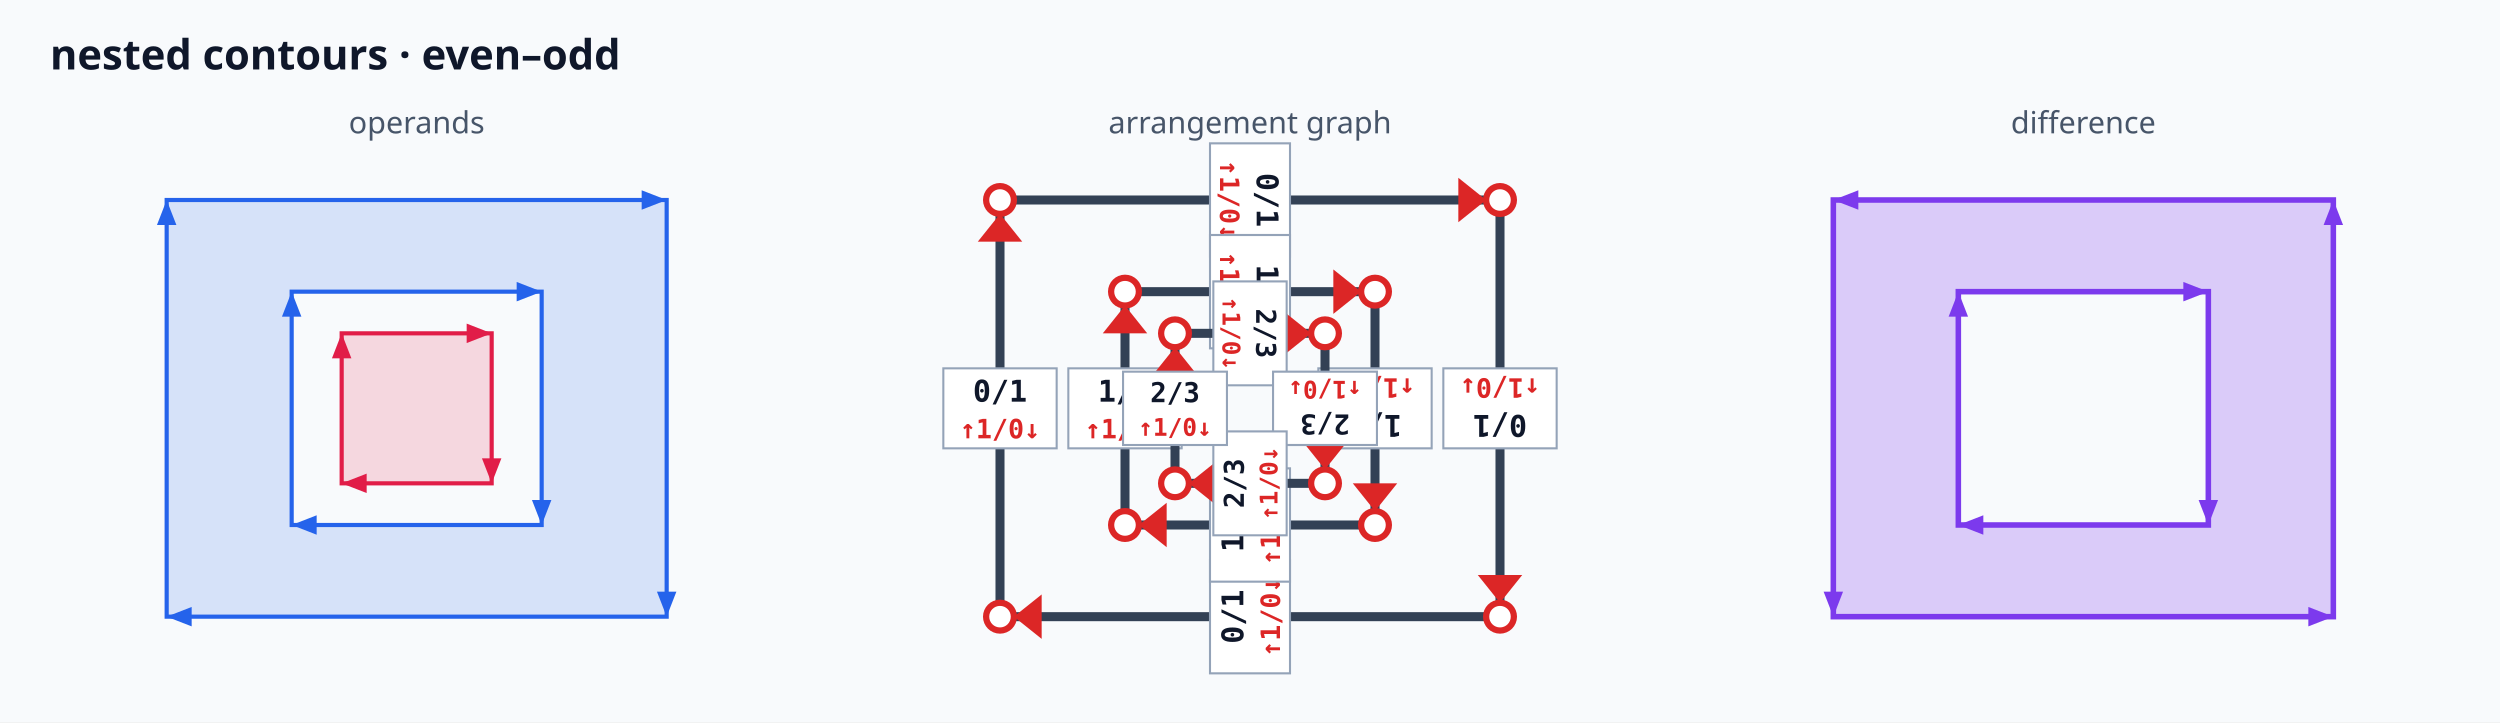
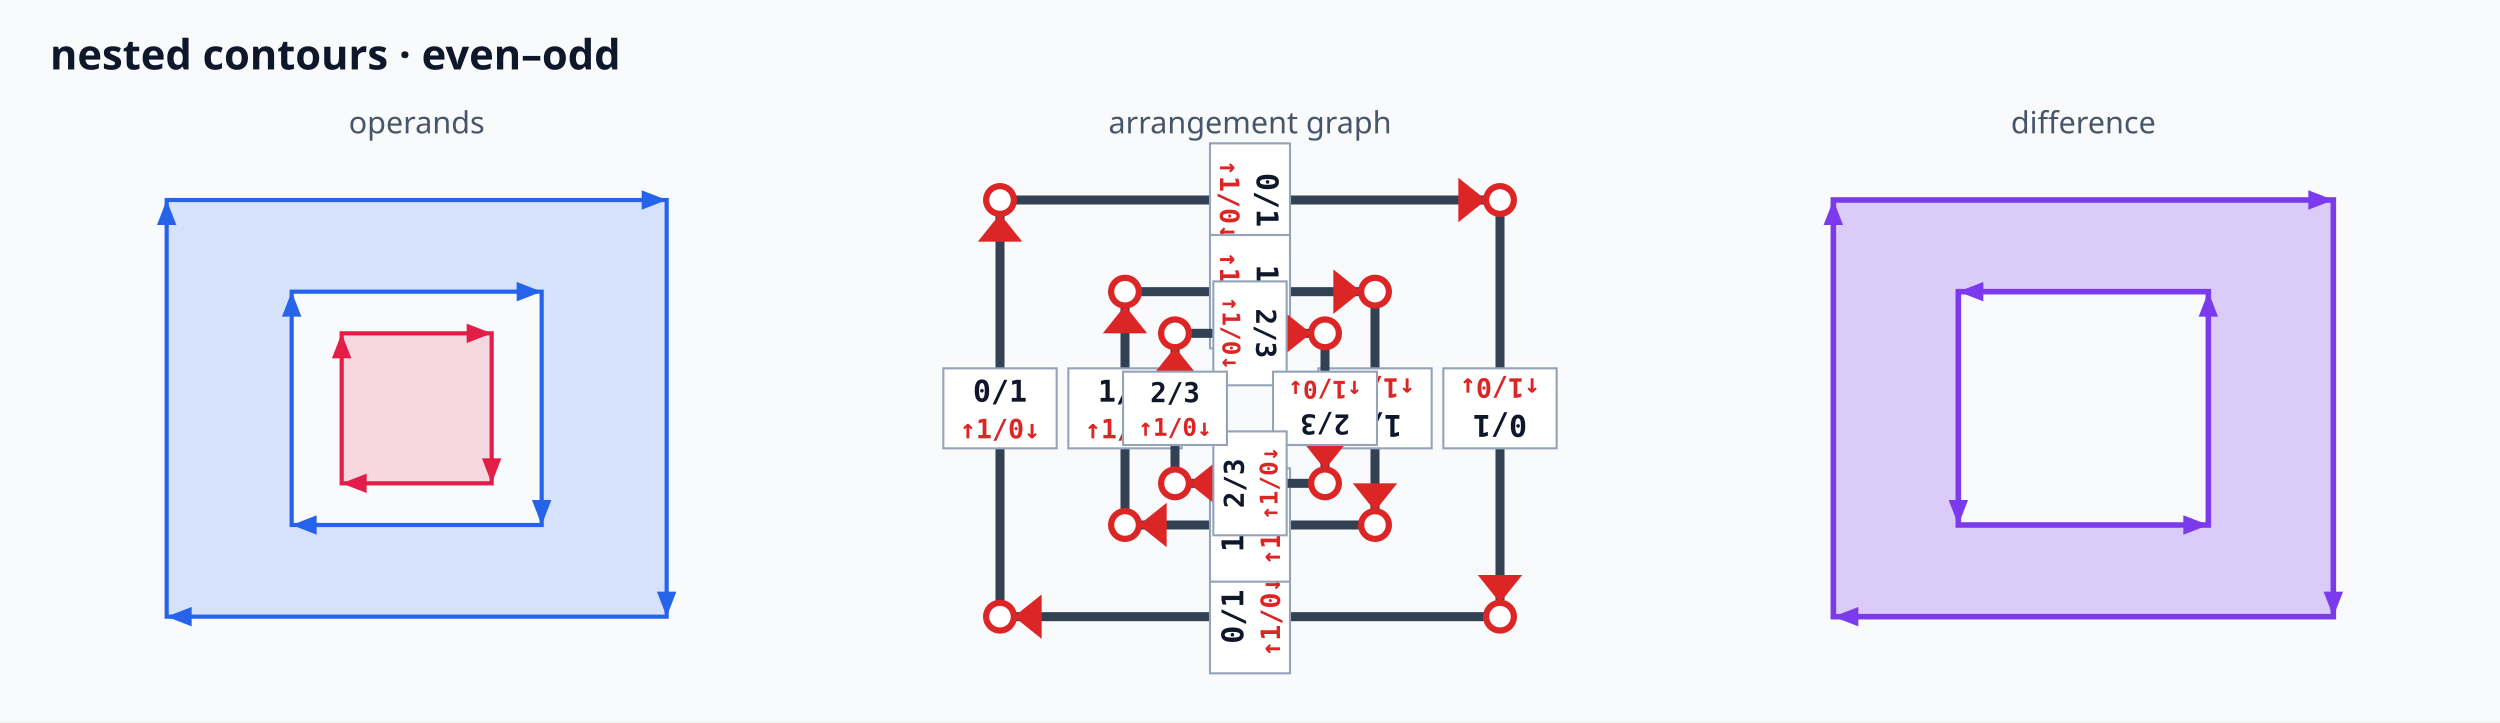
<svg xmlns="http://www.w3.org/2000/svg" viewBox="0 0 900 260" width="900" height="260">
  <rect x="0" y="0" width="900" height="260" style="fill: #f8fafc; stroke: none" />
  <text x="18" y="25" font-size="15" style="fill: #0f172a; font-family: system-ui; font-weight: 600">nested contours · even–odd</text>
  <text x="150" y="48" font-size="11" style="fill: #475569; font-family: system-ui; text-anchor: middle">operands</text>
  <text x="450" y="48" font-size="11" style="fill: #475569; font-family: system-ui; text-anchor: middle">arrangement graph</text>
  <text x="750" y="48" font-size="11" style="fill: #475569; font-family: system-ui; text-anchor: middle">difference</text>
  <path d="M 60 72 H 240 V 222 H 60 Z M 105 105 H 195 V 189 H 105 Z" style="fill: #2563eb; fill-opacity: 0.16; fill-rule: evenodd; stroke: #2563eb; stroke-width: 1.5" />
  <path d="M 123 120 H 177 V 174 H 123 Z" style="fill: #e11d48; fill-opacity: 0.16; fill-rule: evenodd; stroke: #e11d48; stroke-width: 1.5" />
-   <path d="M 840 72 H 660 V 222 H 840 Z M 705 105 H 795 V 189 H 705 Z" style="fill: #7c3aed; fill-opacity: 0.24; fill-rule: evenodd; stroke: #7c3aed; stroke-width: 2" />
+   <path d="M 660 72 H 840 V 222 H 660 Z M 795 105 H 705 V 189 H 795 Z" style="fill: #7c3aed; fill-opacity: 0.24; fill-rule: evenodd; stroke: #7c3aed; stroke-width: 2" />
  <path d="M 240 72 L 231 75.5 V 68.5 Z" style="fill: #2563eb; fill-opacity: 1.0; stroke: none" />
  <path d="M 240 222 L 236.5 213 H 243.5 Z" style="fill: #2563eb; fill-opacity: 1.0; stroke: none" />
  <path d="M 60 222 L 69 218.5 V 225.5 Z" style="fill: #2563eb; fill-opacity: 1.0; stroke: none" />
  <path d="M 60 72 L 63.5 81 H 56.5 Z" style="fill: #2563eb; fill-opacity: 1.0; stroke: none" />
  <path d="M 195 105 L 186 108.5 V 101.5 Z" style="fill: #2563eb; fill-opacity: 1.0; stroke: none" />
  <path d="M 195 189 L 191.5 180 H 198.5 Z" style="fill: #2563eb; fill-opacity: 1.0; stroke: none" />
  <path d="M 105 189 L 114 185.5 V 192.5 Z" style="fill: #2563eb; fill-opacity: 1.0; stroke: none" />
  <path d="M 105 105 L 108.5 114 H 101.5 Z" style="fill: #2563eb; fill-opacity: 1.0; stroke: none" />
  <path d="M 177 120 L 168 123.5 V 116.5 Z" style="fill: #e11d48; fill-opacity: 1.0; stroke: none" />
  <path d="M 177 174 L 173.5 165 H 180.5 Z" style="fill: #e11d48; fill-opacity: 1.0; stroke: none" />
  <path d="M 123 174 L 132 170.5 V 177.5 Z" style="fill: #e11d48; fill-opacity: 1.0; stroke: none" />
  <path d="M 123 120 L 126.5 129 H 119.5 Z" style="fill: #e11d48; fill-opacity: 1.0; stroke: none" />
  <path d="M 360 72 H 540" style="fill: none; stroke: #334155; stroke-width: 3.25" />
  <path d="M 535 72 L 525 80 V 64 Z" style="fill: #dc2626; fill-opacity: 1.0; stroke: none" />
  <rect x="429.6" y="57.6" width="40.8" height="28.8" style="fill: #fff; stroke: #94a3b8; stroke-width: 0.75" transform="rotate(90 450 72)" />
  <text x="450" y="69.6" font-size="10.8" style="fill: #0f172a; font-family: ui-monospace, monospace; font-weight: 700; text-anchor: middle" transform="rotate(90 450 72)">0/1</text>
  <text x="450" y="82.8" font-size="9.6" style="fill: #dc2626; font-family: ui-monospace, monospace; font-weight: 700; text-anchor: middle" transform="rotate(90 450 72)">↑1/0↓</text>
  <path d="M 540 72 V 222" style="fill: none; stroke: #334155; stroke-width: 3.25" />
  <path d="M 540 217 L 532 207 H 548 Z" style="fill: #dc2626; fill-opacity: 1.0; stroke: none" />
  <rect x="519.6" y="132.6" width="40.8" height="28.8" style="fill: #fff; stroke: #94a3b8; stroke-width: 0.75" transform="rotate(180 540 147)" />
  <text x="540" y="144.6" font-size="10.8" style="fill: #0f172a; font-family: ui-monospace, monospace; font-weight: 700; text-anchor: middle" transform="rotate(180 540 147)">0/1</text>
  <text x="540" y="157.8" font-size="9.6" style="fill: #dc2626; font-family: ui-monospace, monospace; font-weight: 700; text-anchor: middle" transform="rotate(180 540 147)">↑1/0↓</text>
  <path d="M 540 222 H 360" style="fill: none; stroke: #334155; stroke-width: 3.25" />
  <path d="M 365 222 L 375 214 V 230 Z" style="fill: #dc2626; fill-opacity: 1.0; stroke: none" />
  <rect x="429.6" y="207.6" width="40.8" height="28.8" style="fill: #fff; stroke: #94a3b8; stroke-width: 0.75" transform="rotate(270 450 222)" />
  <text x="450" y="219.6" font-size="10.8" style="fill: #0f172a; font-family: ui-monospace, monospace; font-weight: 700; text-anchor: middle" transform="rotate(270 450 222)">0/1</text>
  <text x="450" y="232.8" font-size="9.6" style="fill: #dc2626; font-family: ui-monospace, monospace; font-weight: 700; text-anchor: middle" transform="rotate(270 450 222)">↑1/0↓</text>
  <path d="M 360 222 V 72" style="fill: none; stroke: #334155; stroke-width: 3.25" />
  <path d="M 360 77 L 368 87 H 352 Z" style="fill: #dc2626; fill-opacity: 1.0; stroke: none" />
  <rect x="339.6" y="132.6" width="40.8" height="28.8" style="fill: #fff; stroke: #94a3b8; stroke-width: 0.75" transform="rotate(0 360 147)" />
  <text x="360" y="144.6" font-size="10.8" style="fill: #0f172a; font-family: ui-monospace, monospace; font-weight: 700; text-anchor: middle" transform="rotate(0 360 147)">0/1</text>
  <text x="360" y="157.8" font-size="9.6" style="fill: #dc2626; font-family: ui-monospace, monospace; font-weight: 700; text-anchor: middle" transform="rotate(0 360 147)">↑1/0↓</text>
  <path d="M 405 105 H 495" style="fill: none; stroke: #334155; stroke-width: 3.25" />
  <path d="M 490 105 L 480 113 V 97 Z" style="fill: #dc2626; fill-opacity: 1.0; stroke: none" />
  <rect x="429.6" y="90.6" width="40.8" height="28.8" style="fill: #fff; stroke: #94a3b8; stroke-width: 0.75" transform="rotate(90 450 105)" />
  <text x="450" y="102.6" font-size="10.8" style="fill: #0f172a; font-family: ui-monospace, monospace; font-weight: 700; text-anchor: middle" transform="rotate(90 450 105)">1/2</text>
  <text x="450" y="115.8" font-size="9.6" style="fill: #dc2626; font-family: ui-monospace, monospace; font-weight: 700; text-anchor: middle" transform="rotate(90 450 105)">↑1/0↓</text>
  <path d="M 495 105 V 189" style="fill: none; stroke: #334155; stroke-width: 3.25" />
  <path d="M 495 184 L 487 174 H 503 Z" style="fill: #dc2626; fill-opacity: 1.0; stroke: none" />
  <rect x="474.6" y="132.6" width="40.8" height="28.8" style="fill: #fff; stroke: #94a3b8; stroke-width: 0.75" transform="rotate(180 495 147)" />
  <text x="495" y="144.6" font-size="10.8" style="fill: #0f172a; font-family: ui-monospace, monospace; font-weight: 700; text-anchor: middle" transform="rotate(180 495 147)">1/2</text>
  <text x="495" y="157.8" font-size="9.6" style="fill: #dc2626; font-family: ui-monospace, monospace; font-weight: 700; text-anchor: middle" transform="rotate(180 495 147)">↑1/0↓</text>
  <path d="M 495 189 H 405" style="fill: none; stroke: #334155; stroke-width: 3.25" />
  <path d="M 410 189 L 420 181 V 197 Z" style="fill: #dc2626; fill-opacity: 1.0; stroke: none" />
  <rect x="429.6" y="174.6" width="40.8" height="28.8" style="fill: #fff; stroke: #94a3b8; stroke-width: 0.75" transform="rotate(270 450 189)" />
  <text x="450" y="186.6" font-size="10.8" style="fill: #0f172a; font-family: ui-monospace, monospace; font-weight: 700; text-anchor: middle" transform="rotate(270 450 189)">1/2</text>
  <text x="450" y="199.8" font-size="9.6" style="fill: #dc2626; font-family: ui-monospace, monospace; font-weight: 700; text-anchor: middle" transform="rotate(270 450 189)">↑1/0↓</text>
  <path d="M 405 189 V 105" style="fill: none; stroke: #334155; stroke-width: 3.25" />
  <path d="M 405 110 L 413 120 H 397 Z" style="fill: #dc2626; fill-opacity: 1.0; stroke: none" />
  <rect x="384.6" y="132.6" width="40.8" height="28.8" style="fill: #fff; stroke: #94a3b8; stroke-width: 0.75" transform="rotate(0 405 147)" />
  <text x="405" y="144.6" font-size="10.8" style="fill: #0f172a; font-family: ui-monospace, monospace; font-weight: 700; text-anchor: middle" transform="rotate(0 405 147)">1/2</text>
  <text x="405" y="157.8" font-size="9.6" style="fill: #dc2626; font-family: ui-monospace, monospace; font-weight: 700; text-anchor: middle" transform="rotate(0 405 147)">↑1/0↓</text>
  <path d="M 423 120 H 477" style="fill: none; stroke: #334155; stroke-width: 3.25" />
  <path d="M 472 120 L 462 128 V 112 Z" style="fill: #dc2626; fill-opacity: 1.0; stroke: none" />
  <rect x="431.3" y="106.8" width="37.4" height="26.4" style="fill: #fff; stroke: #94a3b8; stroke-width: 0.75" transform="rotate(90 450 120)" />
  <text x="450" y="117.8" font-size="9.9" style="fill: #0f172a; font-family: ui-monospace, monospace; font-weight: 700; text-anchor: middle" transform="rotate(90 450 120)">2/3</text>
  <text x="450" y="129.9" font-size="8.8" style="fill: #dc2626; font-family: ui-monospace, monospace; font-weight: 700; text-anchor: middle" transform="rotate(90 450 120)">↑1/0↓</text>
  <path d="M 477 120 V 174" style="fill: none; stroke: #334155; stroke-width: 3.25" />
  <path d="M 477 169 L 469 159 H 485 Z" style="fill: #dc2626; fill-opacity: 1.0; stroke: none" />
  <rect x="458.3" y="133.8" width="37.4" height="26.4" style="fill: #fff; stroke: #94a3b8; stroke-width: 0.75" transform="rotate(180 477 147)" />
  <text x="477" y="144.8" font-size="9.9" style="fill: #0f172a; font-family: ui-monospace, monospace; font-weight: 700; text-anchor: middle" transform="rotate(180 477 147)">2/3</text>
  <text x="477" y="156.9" font-size="8.8" style="fill: #dc2626; font-family: ui-monospace, monospace; font-weight: 700; text-anchor: middle" transform="rotate(180 477 147)">↑1/0↓</text>
  <path d="M 477 174 H 423" style="fill: none; stroke: #334155; stroke-width: 3.25" />
  <path d="M 428 174 L 438 166 V 182 Z" style="fill: #dc2626; fill-opacity: 1.0; stroke: none" />
  <rect x="431.3" y="160.8" width="37.4" height="26.4" style="fill: #fff; stroke: #94a3b8; stroke-width: 0.75" transform="rotate(270 450 174)" />
  <text x="450" y="171.8" font-size="9.9" style="fill: #0f172a; font-family: ui-monospace, monospace; font-weight: 700; text-anchor: middle" transform="rotate(270 450 174)">2/3</text>
  <text x="450" y="183.9" font-size="8.8" style="fill: #dc2626; font-family: ui-monospace, monospace; font-weight: 700; text-anchor: middle" transform="rotate(270 450 174)">↑1/0↓</text>
  <path d="M 423 174 V 120" style="fill: none; stroke: #334155; stroke-width: 3.25" />
  <path d="M 423 125 L 431 135 H 415 Z" style="fill: #dc2626; fill-opacity: 1.0; stroke: none" />
  <rect x="404.3" y="133.8" width="37.4" height="26.4" style="fill: #fff; stroke: #94a3b8; stroke-width: 0.75" transform="rotate(0 423 147)" />
  <text x="423" y="144.8" font-size="9.9" style="fill: #0f172a; font-family: ui-monospace, monospace; font-weight: 700; text-anchor: middle" transform="rotate(0 423 147)">2/3</text>
  <text x="423" y="156.9" font-size="8.8" style="fill: #dc2626; font-family: ui-monospace, monospace; font-weight: 700; text-anchor: middle" transform="rotate(0 423 147)">↑1/0↓</text>
  <circle cx="360" cy="72" r="5" style="fill: #fff; stroke: #dc2626; stroke-width: 2.25" />
  <circle cx="540" cy="72" r="5" style="fill: #fff; stroke: #dc2626; stroke-width: 2.25" />
  <circle cx="540" cy="222" r="5" style="fill: #fff; stroke: #dc2626; stroke-width: 2.25" />
  <circle cx="360" cy="222" r="5" style="fill: #fff; stroke: #dc2626; stroke-width: 2.25" />
  <circle cx="405" cy="105" r="5" style="fill: #fff; stroke: #dc2626; stroke-width: 2.25" />
  <circle cx="495" cy="105" r="5" style="fill: #fff; stroke: #dc2626; stroke-width: 2.25" />
  <circle cx="495" cy="189" r="5" style="fill: #fff; stroke: #dc2626; stroke-width: 2.25" />
  <circle cx="405" cy="189" r="5" style="fill: #fff; stroke: #dc2626; stroke-width: 2.25" />
  <circle cx="423" cy="120" r="5" style="fill: #fff; stroke: #dc2626; stroke-width: 2.25" />
  <circle cx="477" cy="120" r="5" style="fill: #fff; stroke: #dc2626; stroke-width: 2.25" />
  <circle cx="477" cy="174" r="5" style="fill: #fff; stroke: #dc2626; stroke-width: 2.25" />
  <circle cx="423" cy="174" r="5" style="fill: #fff; stroke: #dc2626; stroke-width: 2.25" />
-   <path d="M 660 72 L 669 68.5 V 75.5 Z" style="fill: #7c3aed; fill-opacity: 1.0; stroke: none" />
-   <path d="M 660 222 L 656.5 213 H 663.5 Z" style="fill: #7c3aed; fill-opacity: 1.0; stroke: none" />
-   <path d="M 840 222 L 831 225.5 V 218.5 Z" style="fill: #7c3aed; fill-opacity: 1.0; stroke: none" />
-   <path d="M 840 72 L 843.5 81 H 836.5 Z" style="fill: #7c3aed; fill-opacity: 1.0; stroke: none" />
-   <path d="M 795 105 L 786 108.5 V 101.5 Z" style="fill: #7c3aed; fill-opacity: 1.0; stroke: none" />
-   <path d="M 795 189 L 791.5 180 H 798.5 Z" style="fill: #7c3aed; fill-opacity: 1.0; stroke: none" />
-   <path d="M 705 189 L 714 185.5 V 192.5 Z" style="fill: #7c3aed; fill-opacity: 1.0; stroke: none" />
-   <path d="M 705 105 L 708.5 114 H 701.5 Z" style="fill: #7c3aed; fill-opacity: 1.0; stroke: none" />
+   <path d="M 840 72 L 831 75.5 V 68.5 Z" style="fill: #7c3aed; fill-opacity: 1.0; stroke: none" />
+   <path d="M 840 222 L 836.5 213 H 843.5 Z" style="fill: #7c3aed; fill-opacity: 1.0; stroke: none" />
+   <path d="M 660 222 L 669 218.5 V 225.5 Z" style="fill: #7c3aed; fill-opacity: 1.0; stroke: none" />
+   <path d="M 660 72 L 663.5 81 H 656.5 Z" style="fill: #7c3aed; fill-opacity: 1.0; stroke: none" />
+   <path d="M 705 105 L 714 101.5 V 108.5 Z" style="fill: #7c3aed; fill-opacity: 1.0; stroke: none" />
+   <path d="M 705 189 L 701.5 180 H 708.5 Z" style="fill: #7c3aed; fill-opacity: 1.0; stroke: none" />
+   <path d="M 795 189 L 786 192.5 V 185.5 Z" style="fill: #7c3aed; fill-opacity: 1.0; stroke: none" />
+   <path d="M 795 105 L 798.5 114 H 791.5 Z" style="fill: #7c3aed; fill-opacity: 1.0; stroke: none" />
</svg>
